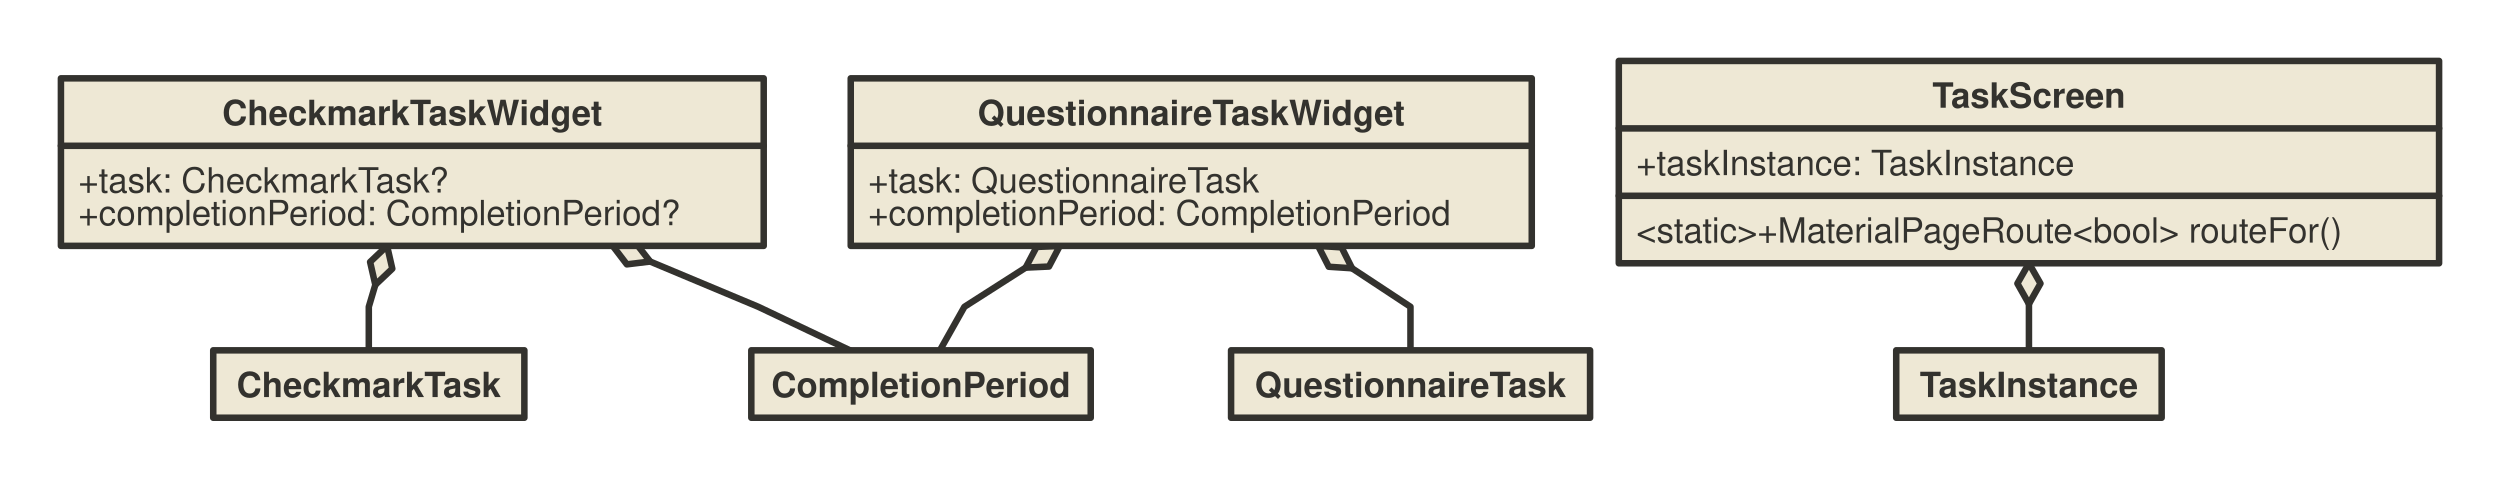
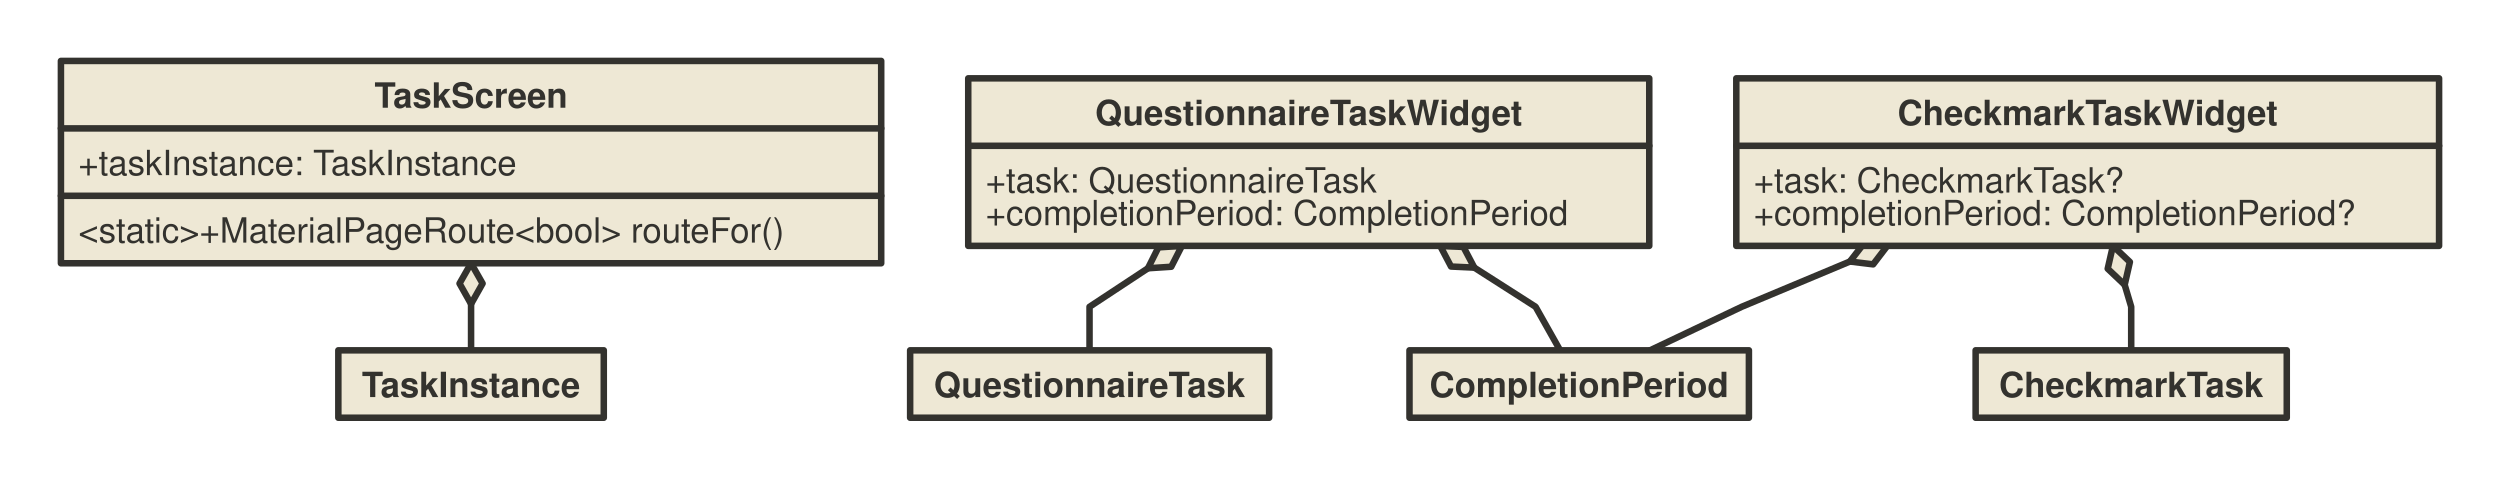
<svg xmlns="http://www.w3.org/2000/svg" version="1.1" baseProfile="full" width="1149.0" height="220.0" viewbox="0 0 1149 220">
  <g stroke-width="1.0" text-align="left" font="12pt Helvetica, Arial, sans-serif" font-size="12pt" font-family="Helvetica" font-weight="bold" font-style="normal">
    <g font-family="Helvetica" font-size="12pt" font-weight="bold" font-style="normal" stroke-width="3.0" stroke-linejoin="round" stroke-linecap="round" stroke="#33322E">
      <g stroke="transparent" fill="transparent">
        <rect x="0.0" y="0.0" height="220.0" width="1149.0" stroke="none" />
      </g>
      <g transform="translate(8, 8)" fill="#33322E">
        <g transform="translate(20, 20)" fill="#33322E" font-family="Helvetica" font-size="12pt" font-weight="normal" font-style="normal">
-           <path d="M144.5 102.9 L141.5 113 L141.5 133 L141.5 133.0 " fill="none" />
+           <path d="M188.5 111.7 L188.5 113 L188.5 133 L188.5 133.0 " fill="none" />
          <g fill="#eee8d5">
-             <path d="M152.3 95.5 L144.5 102.9 L142.1 92.4 L149.9 85.0 Z" />
+             <path d="M193.8 102.3 L188.5 111.7 L183.2 102.3 L188.5 93.0 Z" />
          </g>
-           <path d="M270.8 92.2 L320.5 113 L362.613 133 L362.6 133.0 " fill="none" />
+           <path d="M499.6 95.3 L472.75 113 L472.75 133 L472.8 133.0 " fill="none" />
          <g fill="#eee8d5">
-             <path d="M264.2 83.7 L270.8 92.2 L260.1 93.5 L253.6 85.0 Z" />
+             <path d="M510.3 94.6 L499.6 95.3 L504.4 85.7 L515.2 85.0 Z" />
          </g>
-           <path d="M593.4 95.3 L620.25 113 L620.25 133 L620.3 133.0 " fill="none" />
+           <path d="M649.6 95.0 L677.75 113 L689.018 133 L689.0 133.0 " fill="none" />
          <g fill="#eee8d5">
-             <path d="M588.6 85.7 L593.4 95.3 L582.7 94.6 L577.8 85.0 Z" />
+             <path d="M644.6 85.5 L649.6 95.0 L638.9 94.5 L633.9 85.0 Z" />
          </g>
-           <path d="M443.4 95.0 L415.25 113 L403.982 133 L404.0 133.0 " fill="none" />
+           <path d="M948.5 102.9 L951.5 113 L951.5 133 L951.5 133.0 " fill="none" />
          <g fill="#eee8d5">
-             <path d="M454.1 94.5 L443.4 95.0 L448.4 85.5 L459.1 85.0 Z" />
+             <path d="M950.9 92.4 L948.5 102.9 L940.7 95.5 L943.1 85.0 Z" />
          </g>
-           <path d="M904.5 111.7 L904.5 113 L904.5 133 L904.5 133.0 " fill="none" />
+           <path d="M822.2 92.2 L772.5 113 L730.387 133 L730.4 133.0 " fill="none" />
          <g fill="#eee8d5">
-             <path d="M909.8 102.3 L904.5 111.7 L899.2 102.3 L904.5 93.0 Z" />
+             <path d="M832.9 93.5 L822.2 92.2 L828.8 83.7 L839.4 85.0 Z" />
+           </g>
+           <g data-name="TaskScreen">
+             <g fill="#eee8d5" stroke="#33322E" data-name="TaskScreen">
+               <rect x="0.0" y="0.0" height="93.0" width="377.0" data-name="TaskScreen" />
+               <path d="M0.0 31.0 L377.0 31.0" fill="none" data-name="TaskScreen" />
+               <path d="M0.0 62.0 L377.0 62.0" fill="none" data-name="TaskScreen" />
+             </g>
+             <g transform="translate(0, 0)" font-family="Helvetica" font-size="12pt" font-weight="bold" font-style="normal" data-name="TaskScreen">
+               <g transform="translate(8, 8)" fill="#33322E" text-align="center" data-name="TaskScreen">
+                 <text x="180.5" y="13.5" stroke="none" text-anchor="middle" data-name="TaskScreen">TaskScreen</text>
+               </g>
+             </g>
+             <g transform="translate(0, 31)" font-family="Helvetica" font-size="12pt" font-weight="normal" font-style="normal" data-name="TaskScreen">
+               <g transform="translate(8, 8)" fill="#33322E" text-align="left" data-name="TaskScreen">
+                 <text x="0.0" y="13.5" stroke="none" data-name="TaskScreen">+taskInstance: TaskInstance</text>
+               </g>
+             </g>
+             <g transform="translate(0, 62)" font-family="Helvetica" font-size="12pt" font-weight="normal" font-style="normal" data-name="TaskScreen">
+               <g transform="translate(8, 8)" fill="#33322E" text-align="left" data-name="TaskScreen">
+                 <text x="0.0" y="13.5" stroke="none" data-name="TaskScreen">&lt;static&gt;+MaterialPageRoute&lt;bool&gt; routeFor()</text>
+               </g>
+             </g>
+           </g>
+           <g data-name="TaskInstance">
+             <g fill="#eee8d5" stroke="#33322E" data-name="TaskInstance">
+               <rect x="127.5" y="133.0" height="31.0" width="122.0" data-name="TaskInstance" />
+             </g>
+             <g transform="translate(127.5, 133)" font-family="Helvetica" font-size="12pt" font-weight="bold" font-style="normal" data-name="TaskInstance">
+               <g transform="translate(8, 8)" fill="#33322E" text-align="center" data-name="TaskInstance">
+                 <text x="53.0" y="13.5" stroke="none" text-anchor="middle" data-name="TaskInstance">TaskInstance</text>
+               </g>
+             </g>
+           </g>
+           <g data-name="QuestionnaireTaskWidget">
+             <g fill="#eee8d5" stroke="#33322E" data-name="QuestionnaireTaskWidget">
+               <rect x="417.0" y="8.0" height="77.0" width="313.0" data-name="QuestionnaireTaskWidget" />
+               <path d="M417.0 39.0 L730.0 39.0" fill="none" data-name="QuestionnaireTaskWidget" />
+             </g>
+             <g transform="translate(417, 8)" font-family="Helvetica" font-size="12pt" font-weight="bold" font-style="normal" data-name="QuestionnaireTaskWidget">
+               <g transform="translate(8, 8)" fill="#33322E" text-align="center" data-name="QuestionnaireTaskWidget">
+                 <text x="148.5" y="13.5" stroke="none" text-anchor="middle" data-name="QuestionnaireTaskWidget">QuestionnaireTaskWidget</text>
+               </g>
+             </g>
+             <g transform="translate(417, 39)" font-family="Helvetica" font-size="12pt" font-weight="normal" font-style="normal" data-name="QuestionnaireTaskWidget">
+               <g transform="translate(8, 8)" fill="#33322E" text-align="left" data-name="QuestionnaireTaskWidget">
+                 <text x="0.0" y="13.5" stroke="none" data-name="QuestionnaireTaskWidget">+task: QuestionnaireTask</text>
+                 <text x="0.0" y="28.5" stroke="none" data-name="QuestionnaireTaskWidget">+completionPeriod: CompletionPeriod</text>
+               </g>
+             </g>
+           </g>
+           <g data-name="QuestionnaireTask">
+             <g fill="#eee8d5" stroke="#33322E" data-name="QuestionnaireTask">
+               <rect x="390.3" y="133.0" height="31.0" width="165.0" data-name="QuestionnaireTask" />
+             </g>
+             <g transform="translate(390.25, 133)" font-family="Helvetica" font-size="12pt" font-weight="bold" font-style="normal" data-name="QuestionnaireTask">
+               <g transform="translate(8, 8)" fill="#33322E" text-align="center" data-name="QuestionnaireTask">
+                 <text x="74.5" y="13.5" stroke="none" text-anchor="middle" data-name="QuestionnaireTask">QuestionnaireTask</text>
+               </g>
+             </g>
+           </g>
+           <g data-name="CompletionPeriod">
+             <g fill="#eee8d5" stroke="#33322E" data-name="CompletionPeriod">
+               <rect x="619.8" y="133.0" height="31.0" width="156.0" data-name="CompletionPeriod" />
+             </g>
+             <g transform="translate(619.75, 133)" font-family="Helvetica" font-size="12pt" font-weight="bold" font-style="normal" data-name="CompletionPeriod">
+               <g transform="translate(8, 8)" fill="#33322E" text-align="center" data-name="CompletionPeriod">
+                 <text x="70.0" y="13.5" stroke="none" text-anchor="middle" data-name="CompletionPeriod">CompletionPeriod</text>
+               </g>
+             </g>
          </g>
          <g data-name="CheckmarkTaskWidget">
            <g fill="#eee8d5" stroke="#33322E" data-name="CheckmarkTaskWidget">
-               <rect x="0.0" y="8.0" height="77.0" width="323.0" data-name="CheckmarkTaskWidget" />
-               <path d="M0.0 39.0 L323.0 39.0" fill="none" data-name="CheckmarkTaskWidget" />
+               <rect x="770.0" y="8.0" height="77.0" width="323.0" data-name="CheckmarkTaskWidget" />
+               <path d="M770.0 39.0 L1093.0 39.0" fill="none" data-name="CheckmarkTaskWidget" />
            </g>
-             <g transform="translate(0, 8)" font-family="Helvetica" font-size="12pt" font-weight="bold" font-style="normal" data-name="CheckmarkTaskWidget">
+             <g transform="translate(770, 8)" font-family="Helvetica" font-size="12pt" font-weight="bold" font-style="normal" data-name="CheckmarkTaskWidget">
              <g transform="translate(8, 8)" fill="#33322E" text-align="center" data-name="CheckmarkTaskWidget">
                <text x="153.5" y="13.5" stroke="none" text-anchor="middle" data-name="CheckmarkTaskWidget">CheckmarkTaskWidget</text>
              </g>
            </g>
-             <g transform="translate(0, 39)" font-family="Helvetica" font-size="12pt" font-weight="normal" font-style="normal" data-name="CheckmarkTaskWidget">
+             <g transform="translate(770, 39)" font-family="Helvetica" font-size="12pt" font-weight="normal" font-style="normal" data-name="CheckmarkTaskWidget">
              <g transform="translate(8, 8)" fill="#33322E" text-align="left" data-name="CheckmarkTaskWidget">
                <text x="0.0" y="13.5" stroke="none" data-name="CheckmarkTaskWidget">+task: CheckmarkTask?</text>
                <text x="0.0" y="28.5" stroke="none" data-name="CheckmarkTaskWidget">+completionPeriod: CompletionPeriod?</text>
              </g>
            </g>
          </g>
          <g data-name="CheckmarkTask">
            <g fill="#eee8d5" stroke="#33322E" data-name="CheckmarkTask">
-               <rect x="70.0" y="133.0" height="31.0" width="143.0" data-name="CheckmarkTask" />
+               <rect x="880.0" y="133.0" height="31.0" width="143.0" data-name="CheckmarkTask" />
            </g>
-             <g transform="translate(70, 133)" font-family="Helvetica" font-size="12pt" font-weight="bold" font-style="normal" data-name="CheckmarkTask">
+             <g transform="translate(880, 133)" font-family="Helvetica" font-size="12pt" font-weight="bold" font-style="normal" data-name="CheckmarkTask">
              <g transform="translate(8, 8)" fill="#33322E" text-align="center" data-name="CheckmarkTask">
                <text x="63.5" y="13.5" stroke="none" text-anchor="middle" data-name="CheckmarkTask">CheckmarkTask</text>
-               </g>
-             </g>
-           </g>
-           <g data-name="CompletionPeriod">
-             <g fill="#eee8d5" stroke="#33322E" data-name="CompletionPeriod">
-               <rect x="317.3" y="133.0" height="31.0" width="156.0" data-name="CompletionPeriod" />
-             </g>
-             <g transform="translate(317.25, 133)" font-family="Helvetica" font-size="12pt" font-weight="bold" font-style="normal" data-name="CompletionPeriod">
-               <g transform="translate(8, 8)" fill="#33322E" text-align="center" data-name="CompletionPeriod">
-                 <text x="70.0" y="13.5" stroke="none" text-anchor="middle" data-name="CompletionPeriod">CompletionPeriod</text>
-               </g>
-             </g>
-           </g>
-           <g data-name="QuestionnaireTaskWidget">
-             <g fill="#eee8d5" stroke="#33322E" data-name="QuestionnaireTaskWidget">
-               <rect x="363.0" y="8.0" height="77.0" width="313.0" data-name="QuestionnaireTaskWidget" />
-               <path d="M363.0 39.0 L676.0 39.0" fill="none" data-name="QuestionnaireTaskWidget" />
-             </g>
-             <g transform="translate(363, 8)" font-family="Helvetica" font-size="12pt" font-weight="bold" font-style="normal" data-name="QuestionnaireTaskWidget">
-               <g transform="translate(8, 8)" fill="#33322E" text-align="center" data-name="QuestionnaireTaskWidget">
-                 <text x="148.5" y="13.5" stroke="none" text-anchor="middle" data-name="QuestionnaireTaskWidget">QuestionnaireTaskWidget</text>
-               </g>
-             </g>
-             <g transform="translate(363, 39)" font-family="Helvetica" font-size="12pt" font-weight="normal" font-style="normal" data-name="QuestionnaireTaskWidget">
-               <g transform="translate(8, 8)" fill="#33322E" text-align="left" data-name="QuestionnaireTaskWidget">
-                 <text x="0.0" y="13.5" stroke="none" data-name="QuestionnaireTaskWidget">+task: QuestionnaireTask</text>
-                 <text x="0.0" y="28.5" stroke="none" data-name="QuestionnaireTaskWidget">+completionPeriod: CompletionPeriod</text>
-               </g>
-             </g>
-           </g>
-           <g data-name="QuestionnaireTask">
-             <g fill="#eee8d5" stroke="#33322E" data-name="QuestionnaireTask">
-               <rect x="537.8" y="133.0" height="31.0" width="165.0" data-name="QuestionnaireTask" />
-             </g>
-             <g transform="translate(537.75, 133)" font-family="Helvetica" font-size="12pt" font-weight="bold" font-style="normal" data-name="QuestionnaireTask">
-               <g transform="translate(8, 8)" fill="#33322E" text-align="center" data-name="QuestionnaireTask">
-                 <text x="74.5" y="13.5" stroke="none" text-anchor="middle" data-name="QuestionnaireTask">QuestionnaireTask</text>
-               </g>
-             </g>
-           </g>
-           <g data-name="TaskScreen">
-             <g fill="#eee8d5" stroke="#33322E" data-name="TaskScreen">
-               <rect x="716.0" y="0.0" height="93.0" width="377.0" data-name="TaskScreen" />
-               <path d="M716.0 31.0 L1093.0 31.0" fill="none" data-name="TaskScreen" />
-               <path d="M716.0 62.0 L1093.0 62.0" fill="none" data-name="TaskScreen" />
-             </g>
-             <g transform="translate(716, 0)" font-family="Helvetica" font-size="12pt" font-weight="bold" font-style="normal" data-name="TaskScreen">
-               <g transform="translate(8, 8)" fill="#33322E" text-align="center" data-name="TaskScreen">
-                 <text x="180.5" y="13.5" stroke="none" text-anchor="middle" data-name="TaskScreen">TaskScreen</text>
-               </g>
-             </g>
-             <g transform="translate(716, 31)" font-family="Helvetica" font-size="12pt" font-weight="normal" font-style="normal" data-name="TaskScreen">
-               <g transform="translate(8, 8)" fill="#33322E" text-align="left" data-name="TaskScreen">
-                 <text x="0.0" y="13.5" stroke="none" data-name="TaskScreen">+taskInstance: TaskInstance</text>
-               </g>
-             </g>
-             <g transform="translate(716, 62)" font-family="Helvetica" font-size="12pt" font-weight="normal" font-style="normal" data-name="TaskScreen">
-               <g transform="translate(8, 8)" fill="#33322E" text-align="left" data-name="TaskScreen">
-                 <text x="0.0" y="13.5" stroke="none" data-name="TaskScreen">&lt;static&gt;+MaterialPageRoute&lt;bool&gt; routeFor()</text>
-               </g>
-             </g>
-           </g>
-           <g data-name="TaskInstance">
-             <g fill="#eee8d5" stroke="#33322E" data-name="TaskInstance">
-               <rect x="843.5" y="133.0" height="31.0" width="122.0" data-name="TaskInstance" />
-             </g>
-             <g transform="translate(843.5, 133)" font-family="Helvetica" font-size="12pt" font-weight="bold" font-style="normal" data-name="TaskInstance">
-               <g transform="translate(8, 8)" fill="#33322E" text-align="center" data-name="TaskInstance">
-                 <text x="53.0" y="13.5" stroke="none" text-anchor="middle" data-name="TaskInstance">TaskInstance</text>
              </g>
            </g>
          </g>
        </g>
      </g>
    </g>
  </g>
</svg>
